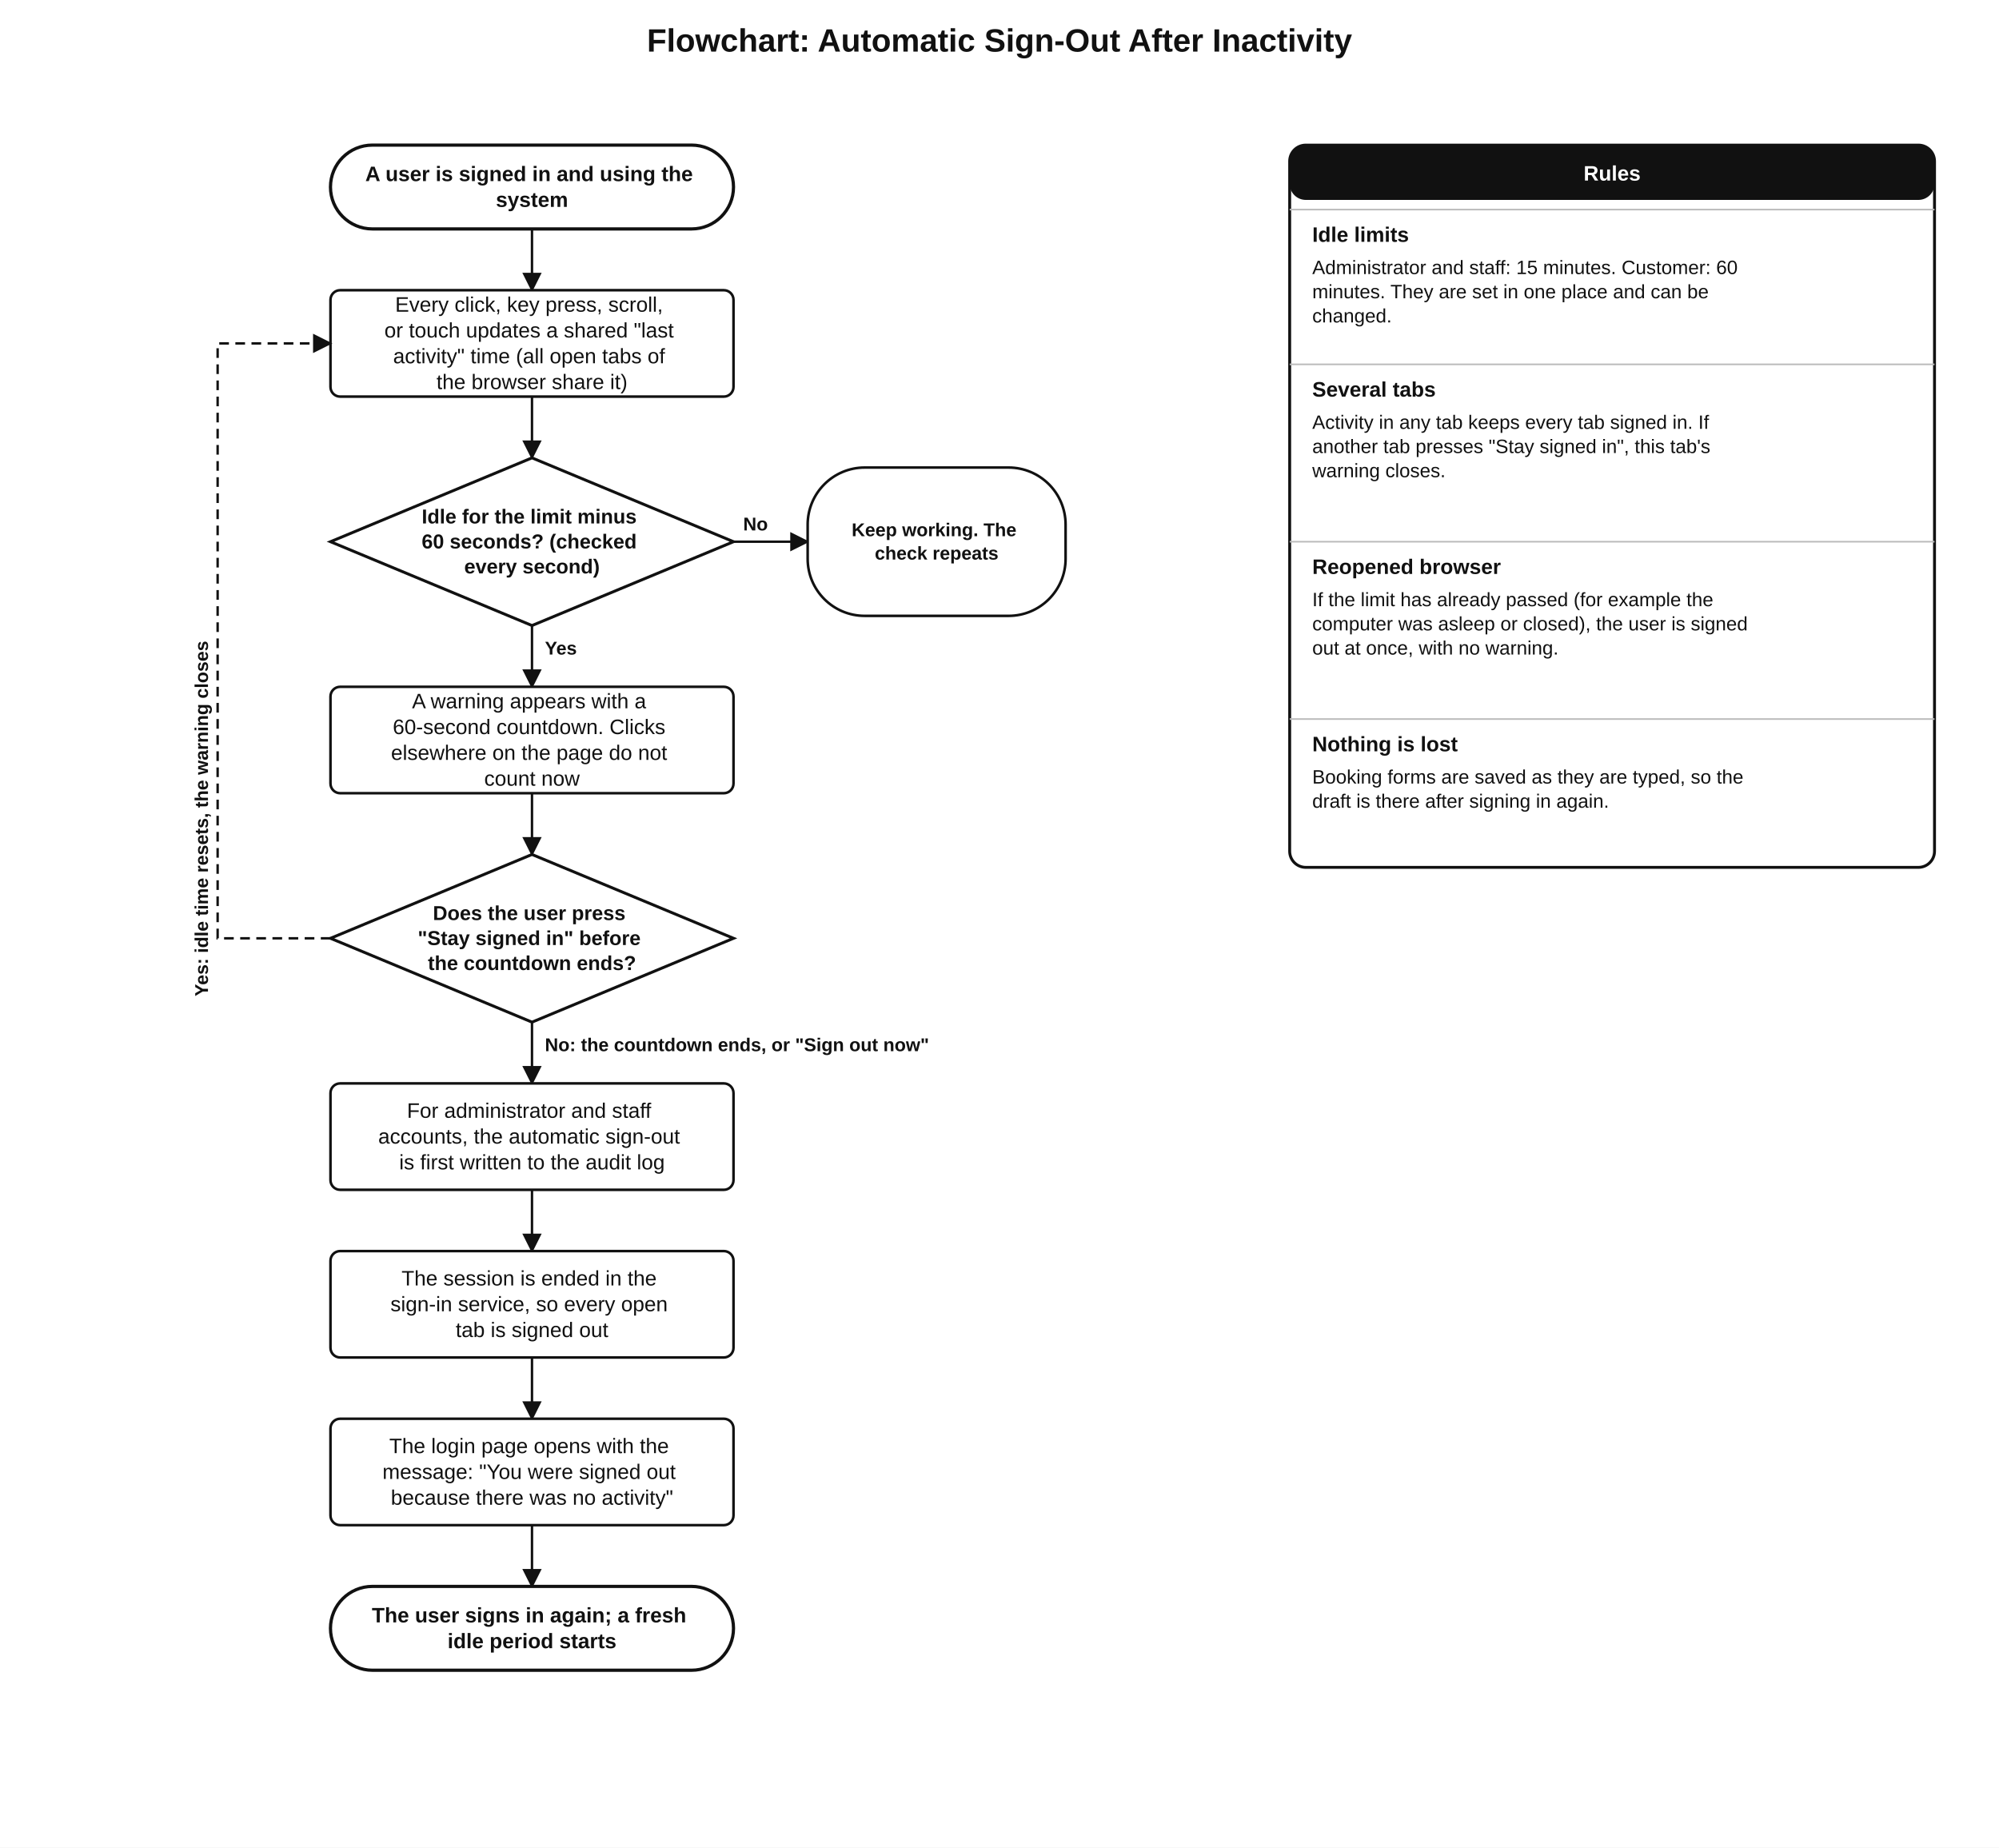
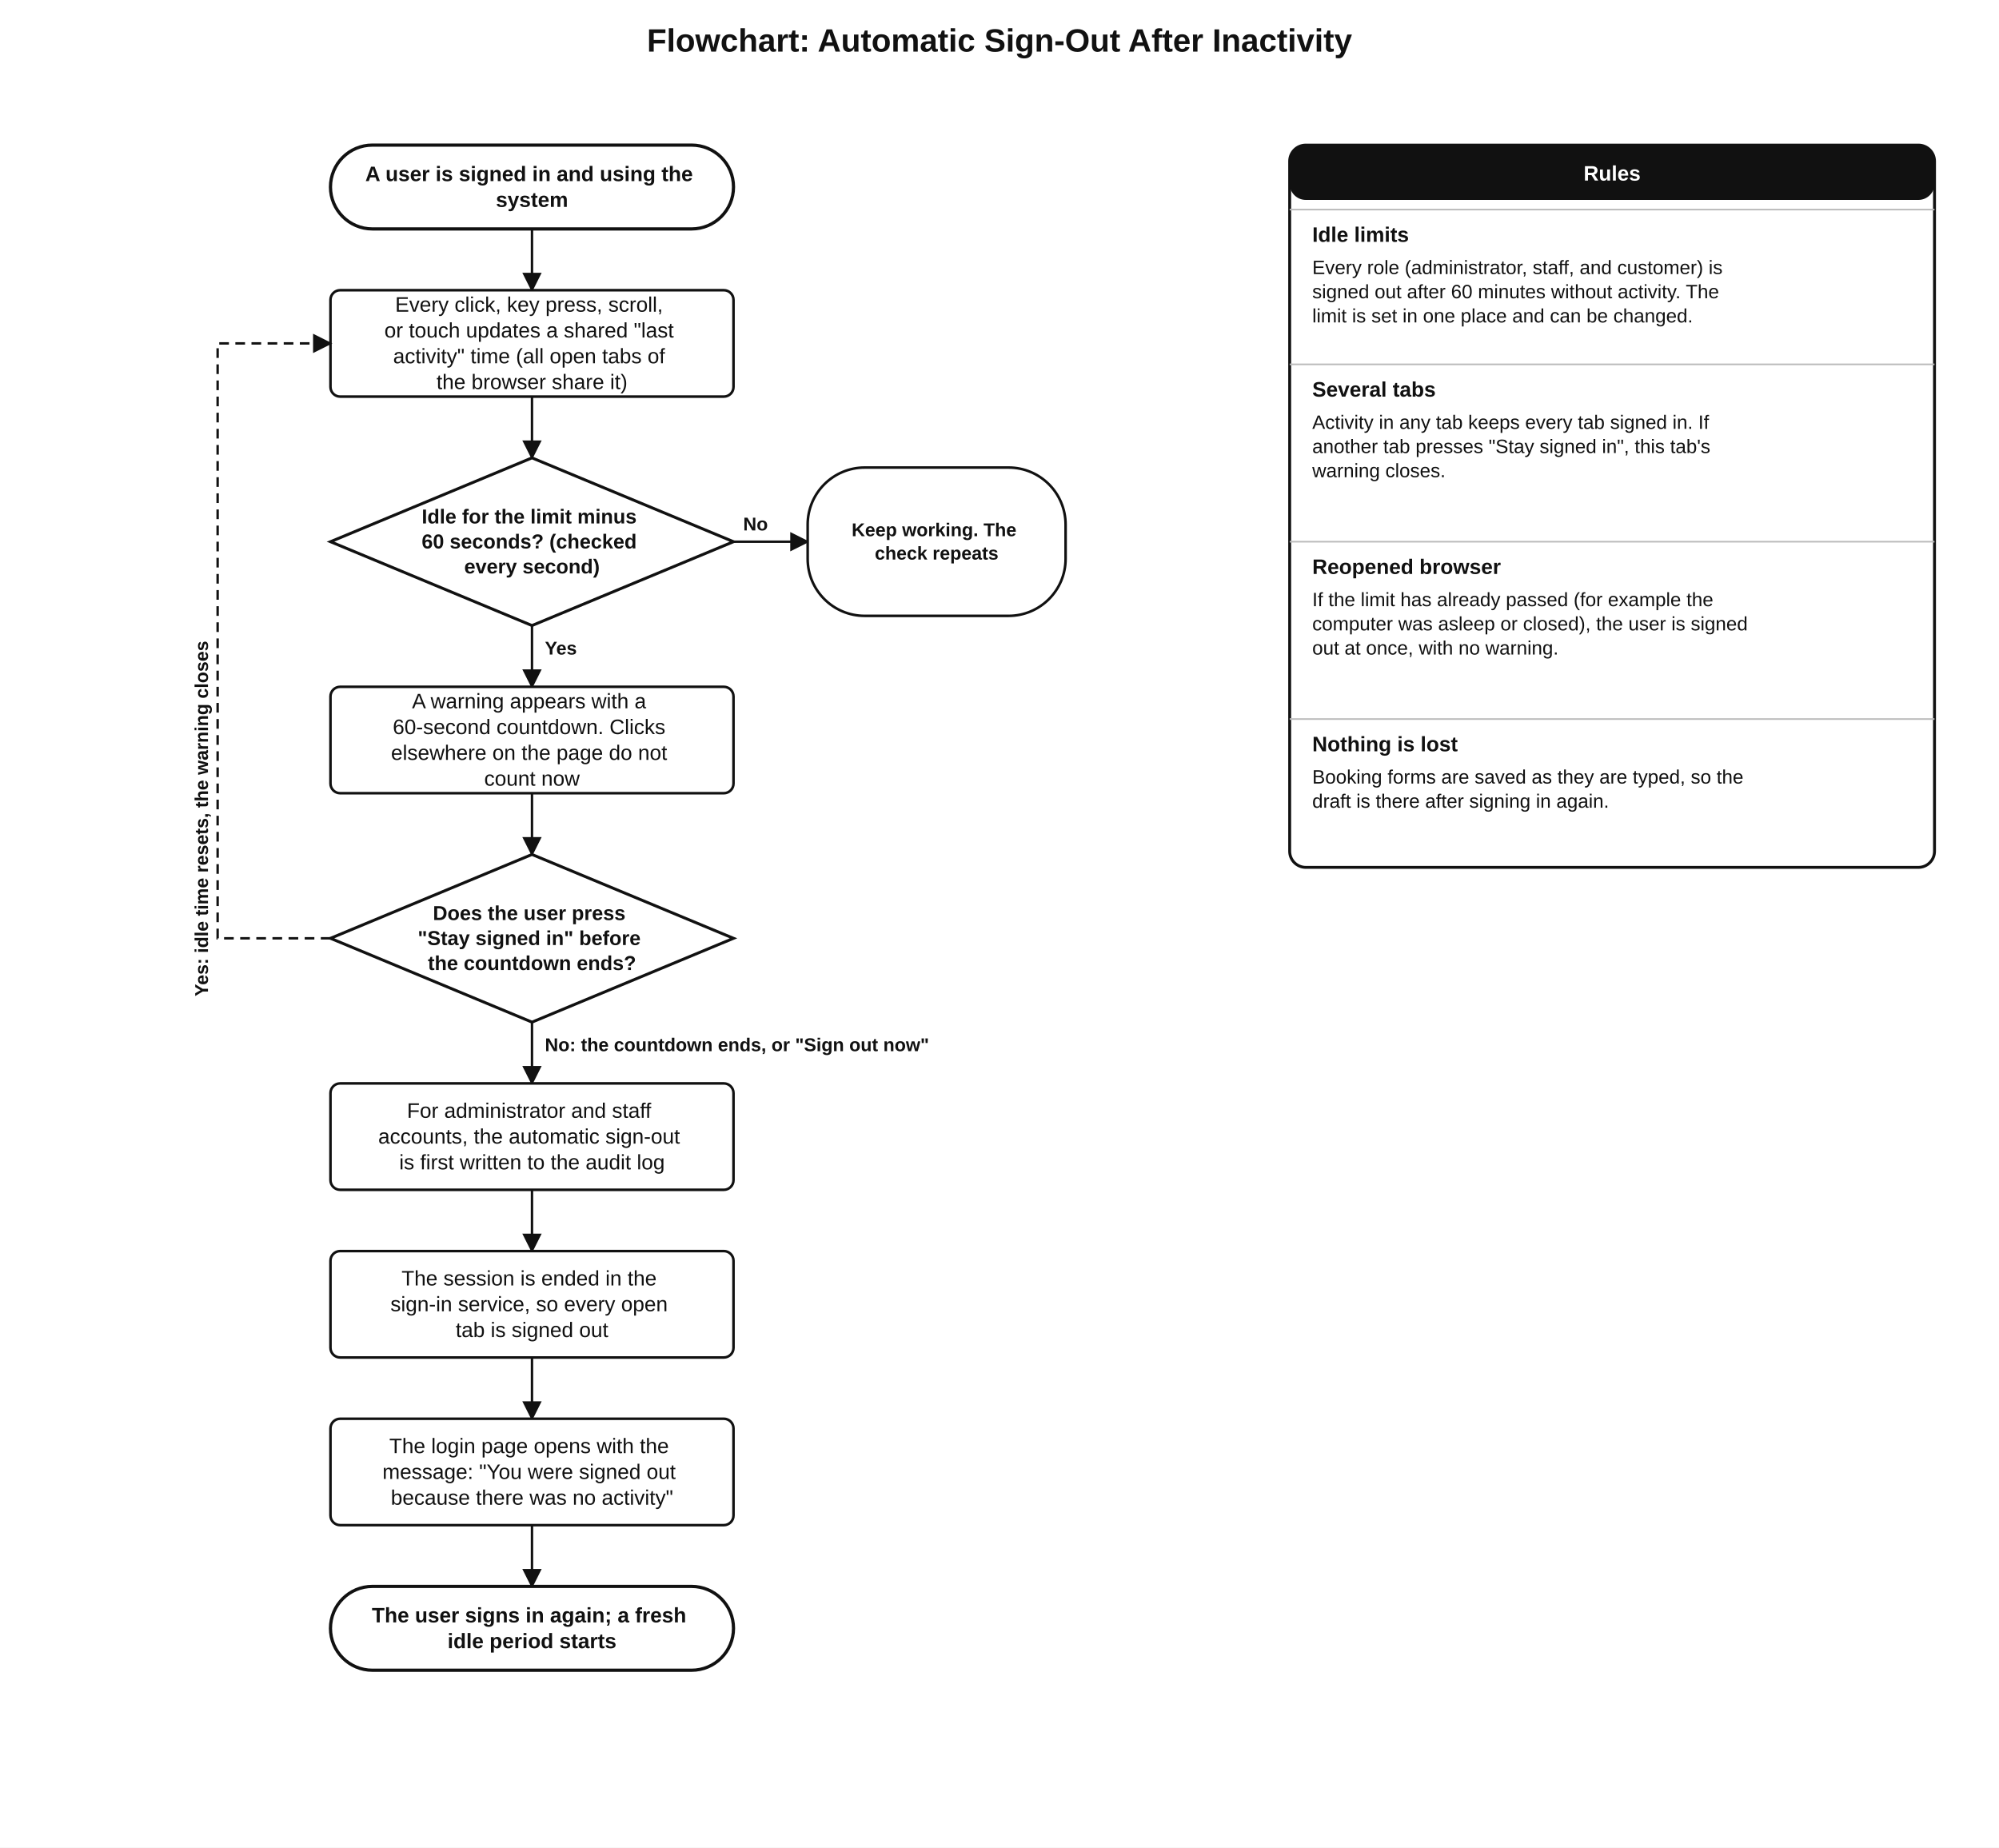
<svg xmlns="http://www.w3.org/2000/svg" viewBox="0 0 1240 1146" width="1240" height="1146" font-family="Arial, Helvetica, sans-serif">
  <defs>
    <marker id="a" viewBox="0 0 10 10" refX="9" refY="5" markerWidth="8" markerHeight="8" orient="auto">
      <path d="M0,0 L10,5 L0,10 z" fill="#111" />
    </marker>
  </defs>
  <rect width="1240" height="1146" fill="#fff" />
  <text x="620" y="32" text-anchor="middle" font-size="20" font-weight="800" fill="#111">Flowchart: Automatic Sign-Out After Inactivity</text>
  <path d="M330,142 L330,180" fill="none" stroke="#111" stroke-width="1.5" marker-end="url(#a)" />
  <path d="M330,246 L330,284" fill="none" stroke="#111" stroke-width="1.5" marker-end="url(#a)" />
  <path d="M455,336 L501,336" fill="none" stroke="#111" stroke-width="1.5" marker-end="url(#a)" />
  <text x="461" y="329" font-size="11.5" font-weight="700" fill="#111">No</text>
  <path d="M330,388 L330,426" fill="none" stroke="#111" stroke-width="1.5" marker-end="url(#a)" />
  <text x="338" y="406" font-size="11.5" font-weight="700" fill="#111">Yes</text>
  <path d="M330,492 L330,530" fill="none" stroke="#111" stroke-width="1.5" marker-end="url(#a)" />
  <path d="M330,634 L330,672" fill="none" stroke="#111" stroke-width="1.5" marker-end="url(#a)" />
  <text x="338" y="652" font-size="11.5" font-weight="700" fill="#111">No: the countdown ends, or "Sign out now"</text>
  <path d="M330,738 L330,776" fill="none" stroke="#111" stroke-width="1.5" marker-end="url(#a)" />
  <path d="M330,842 L330,880" fill="none" stroke="#111" stroke-width="1.5" marker-end="url(#a)" />
  <path d="M330,946 L330,984" fill="none" stroke="#111" stroke-width="1.5" marker-end="url(#a)" />
  <rect x="205" y="90" width="250" height="52" rx="26" fill="#fff" stroke="#111" stroke-width="2" />
  <text text-anchor="middle" font-size="13" font-weight="700" fill="#111">
    <tspan x="330" y="112.333">A user is signed in and using the</tspan>
    <tspan x="330" y="128.333">system</tspan>
  </text>
  <rect x="205" y="180" width="250" height="66" rx="6" fill="#fff" stroke="#111" stroke-width="1.6" />
  <text text-anchor="middle" font-size="13" font-weight="400" fill="#111">
    <tspan x="330" y="193.333">Every click, key press, scroll,</tspan>
    <tspan x="330" y="209.333">or touch updates a shared "last</tspan>
    <tspan x="330" y="225.333">activity" time (all open tabs of</tspan>
    <tspan x="330" y="241.333">the browser share it)</tspan>
  </text>
  <polygon points="330,284 455,336 330,388 205,336" fill="#fff" stroke="#111" stroke-width="1.8" />
  <text text-anchor="middle" font-size="12.5" font-weight="600" fill="#111">
    <tspan x="330" y="324.667">Idle for the limit minus</tspan>
    <tspan x="330" y="340.167">60 seconds? (checked</tspan>
    <tspan x="330" y="355.667">every second)</tspan>
  </text>
  <rect x="205" y="426" width="250" height="66" rx="6" fill="#fff" stroke="#111" stroke-width="1.6" />
  <text text-anchor="middle" font-size="13" font-weight="400" fill="#111">
    <tspan x="330" y="439.333">A warning appears with a</tspan>
    <tspan x="330" y="455.333">60-second countdown. Clicks</tspan>
    <tspan x="330" y="471.333">elsewhere on the page do not</tspan>
    <tspan x="330" y="487.333">count now</tspan>
  </text>
  <polygon points="330,530 455,582 330,634 205,582" fill="#fff" stroke="#111" stroke-width="1.8" />
  <text text-anchor="middle" font-size="12.5" font-weight="600" fill="#111">
    <tspan x="330" y="570.667">Does the user press</tspan>
    <tspan x="330" y="586.167">"Stay signed in" before</tspan>
    <tspan x="330" y="601.667">the countdown ends?</tspan>
  </text>
  <rect x="205" y="672" width="250" height="66" rx="6" fill="#fff" stroke="#111" stroke-width="1.6" />
  <text text-anchor="middle" font-size="13" font-weight="400" fill="#111">
    <tspan x="330" y="693.333">For administrator and staff</tspan>
    <tspan x="330" y="709.333">accounts, the automatic sign-out</tspan>
    <tspan x="330" y="725.333">is first written to the audit log</tspan>
  </text>
  <rect x="205" y="776" width="250" height="66" rx="6" fill="#fff" stroke="#111" stroke-width="1.6" />
  <text text-anchor="middle" font-size="13" font-weight="400" fill="#111">
    <tspan x="330" y="797.333">The session is ended in the</tspan>
    <tspan x="330" y="813.333">sign-in service, so every open</tspan>
    <tspan x="330" y="829.333">tab is signed out</tspan>
  </text>
  <rect x="205" y="880" width="250" height="66" rx="6" fill="#fff" stroke="#111" stroke-width="1.6" />
  <text text-anchor="middle" font-size="13" font-weight="400" fill="#111">
    <tspan x="330" y="901.333">The login page opens with the</tspan>
    <tspan x="330" y="917.333">message: "You were signed out</tspan>
    <tspan x="330" y="933.333">because there was no activity"</tspan>
  </text>
  <rect x="205" y="984" width="250" height="52" rx="26" fill="#fff" stroke="#111" stroke-width="2" />
  <text text-anchor="middle" font-size="13" font-weight="700" fill="#111">
    <tspan x="330" y="1006.333">The user signs in again; a fresh</tspan>
    <tspan x="330" y="1022.333">idle period starts</tspan>
  </text>
  <rect x="501" y="290" width="160" height="92" rx="35.385" fill="#fff" stroke="#111" stroke-width="1.6" stroke-dasharray="1 0" />
  <text text-anchor="middle" font-size="11.5" font-weight="600" fill="#111">
    <tspan x="581" y="332.583">Keep working. The</tspan>
    <tspan x="581" y="347.083">check repeats</tspan>
  </text>
  <path d="M205,582 L135,582 L135,213 L205,213" fill="none" stroke="#111" stroke-width="1.5" stroke-dasharray="6 4" marker-end="url(#a)" />
  <text x="129" y="397.5" text-anchor="end" font-size="11.5" font-weight="700" fill="#111" transform="rotate(-90 129 397.5)">Yes: idle time resets, the warning closes</text>
  <rect x="800" y="90" width="400" height="448" rx="10" fill="none" stroke="#111" stroke-width="1.8" />
  <rect x="800" y="90" width="400" height="34" rx="10" fill="#111" />
  <text x="1000" y="112" text-anchor="middle" font-size="13" font-weight="800" fill="#fff">Rules</text>
  <line x1="800" y1="130" x2="1200" y2="130" stroke="#bbb" />
  <text x="814" y="150" font-size="13" font-weight="800" fill="#111">Idle limits</text>
  <text font-size="12" fill="#111">
-     <tspan x="814" y="170">Administrator and staff: 15 minutes. Customer: 60</tspan>
-     <tspan x="814" y="185">minutes. They are set in one place and can be</tspan>
-     <tspan x="814" y="200">changed.</tspan>
+     <tspan x="814" y="170">Every role (administrator, staff, and customer) is</tspan>
+     <tspan x="814" y="185">signed out after 60 minutes without activity. The</tspan>
+     <tspan x="814" y="200">limit is set in one place and can be changed.</tspan>
  </text>
  <line x1="800" y1="226" x2="1200" y2="226" stroke="#bbb" />
  <text x="814" y="246" font-size="13" font-weight="800" fill="#111">Several tabs</text>
  <text font-size="12" fill="#111">
    <tspan x="814" y="266">Activity in any tab keeps every tab signed in. If</tspan>
    <tspan x="814" y="281">another tab presses "Stay signed in", this tab's</tspan>
    <tspan x="814" y="296">warning closes.</tspan>
  </text>
  <line x1="800" y1="336" x2="1200" y2="336" stroke="#bbb" />
  <text x="814" y="356" font-size="13" font-weight="800" fill="#111">Reopened browser</text>
  <text font-size="12" fill="#111">
    <tspan x="814" y="376">If the limit has already passed (for example the</tspan>
    <tspan x="814" y="391">computer was asleep or closed), the user is signed</tspan>
    <tspan x="814" y="406">out at once, with no warning.</tspan>
  </text>
  <line x1="800" y1="446" x2="1200" y2="446" stroke="#bbb" />
  <text x="814" y="466" font-size="13" font-weight="800" fill="#111">Nothing is lost</text>
  <text font-size="12" fill="#111">
    <tspan x="814" y="486">Booking forms are saved as they are typed, so the</tspan>
    <tspan x="814" y="501">draft is there after signing in again.</tspan>
  </text>
</svg>
